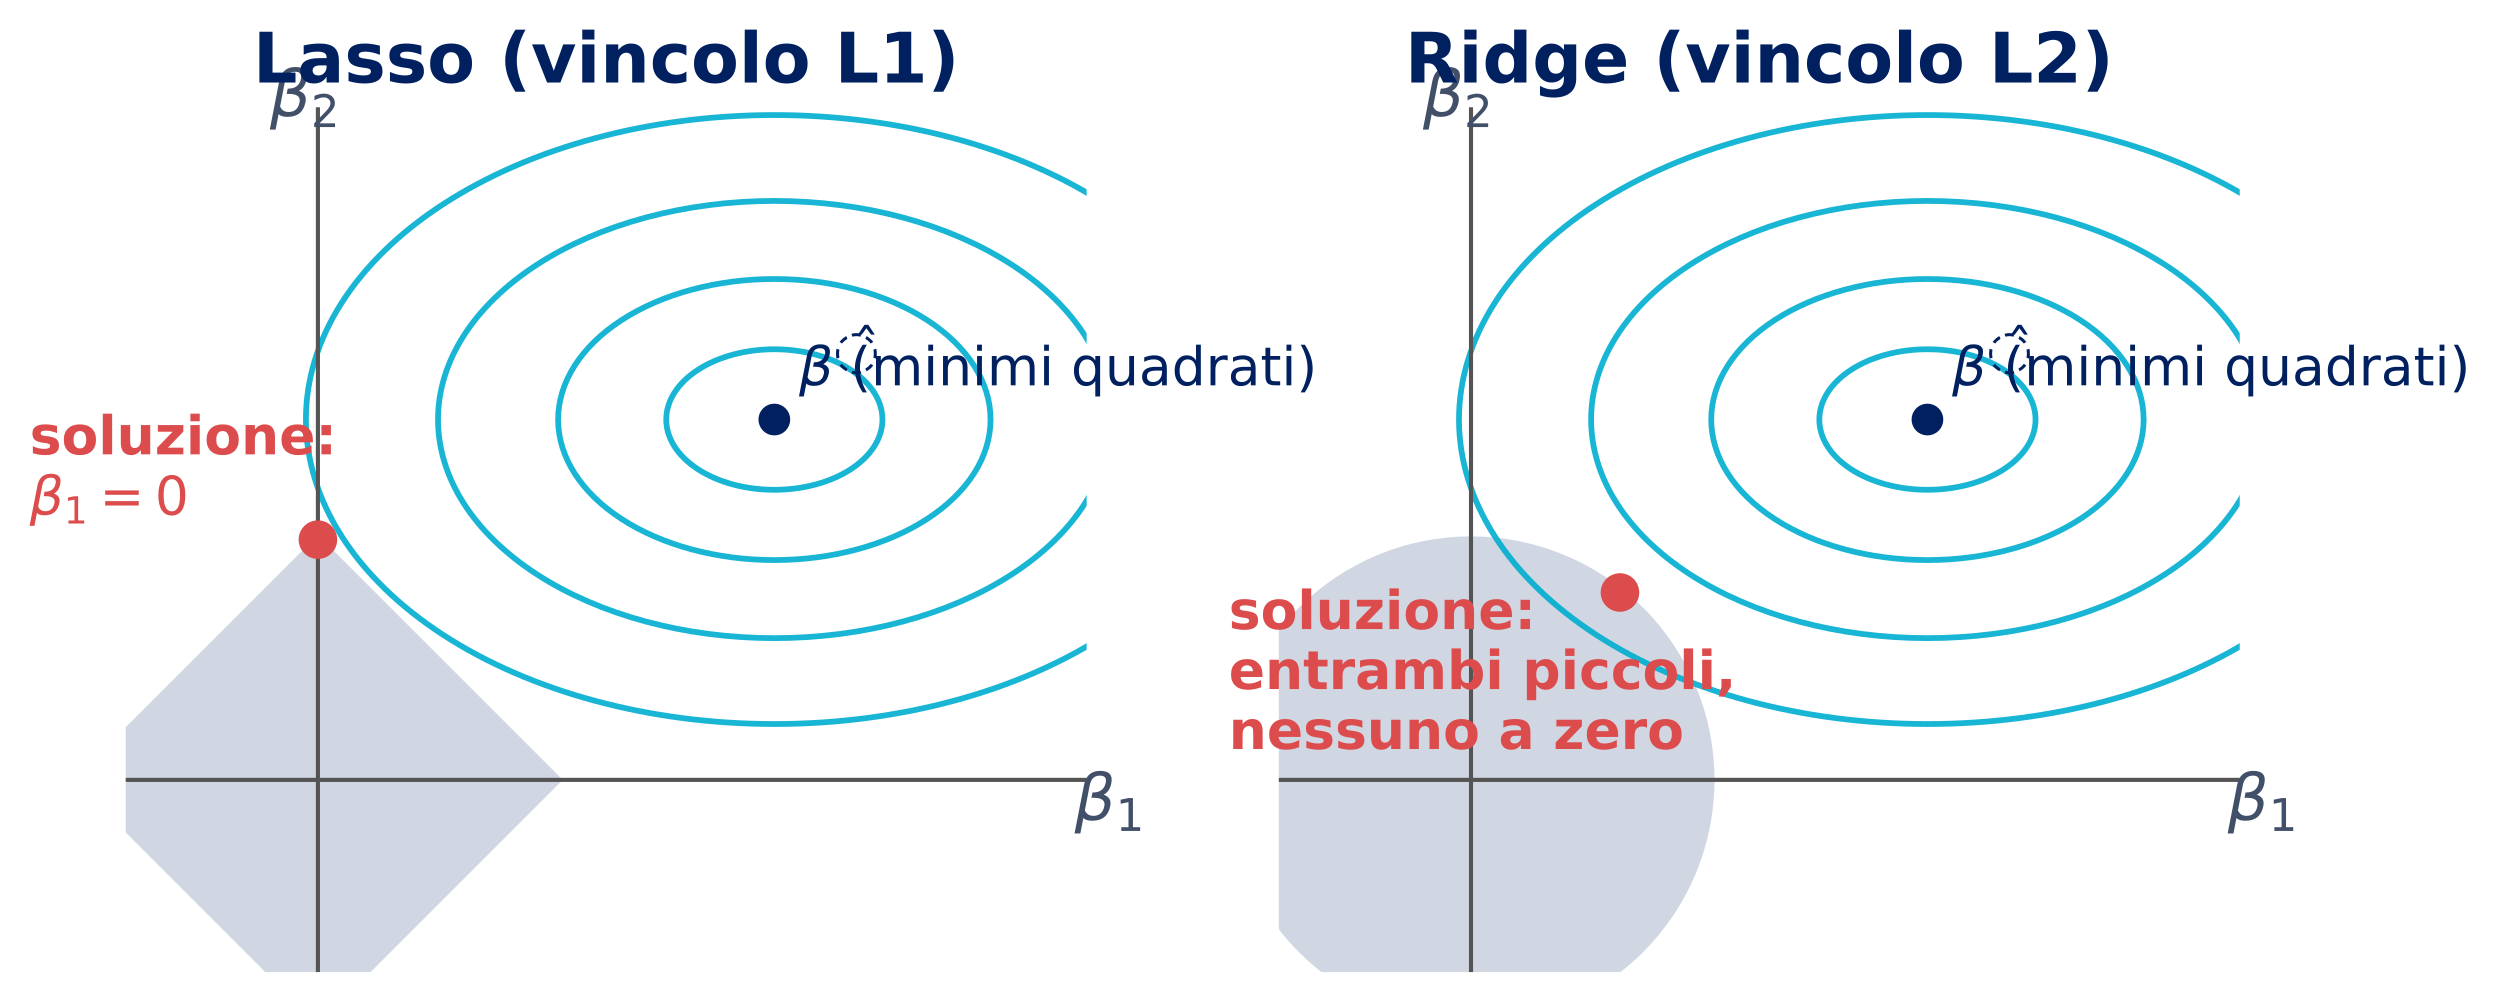
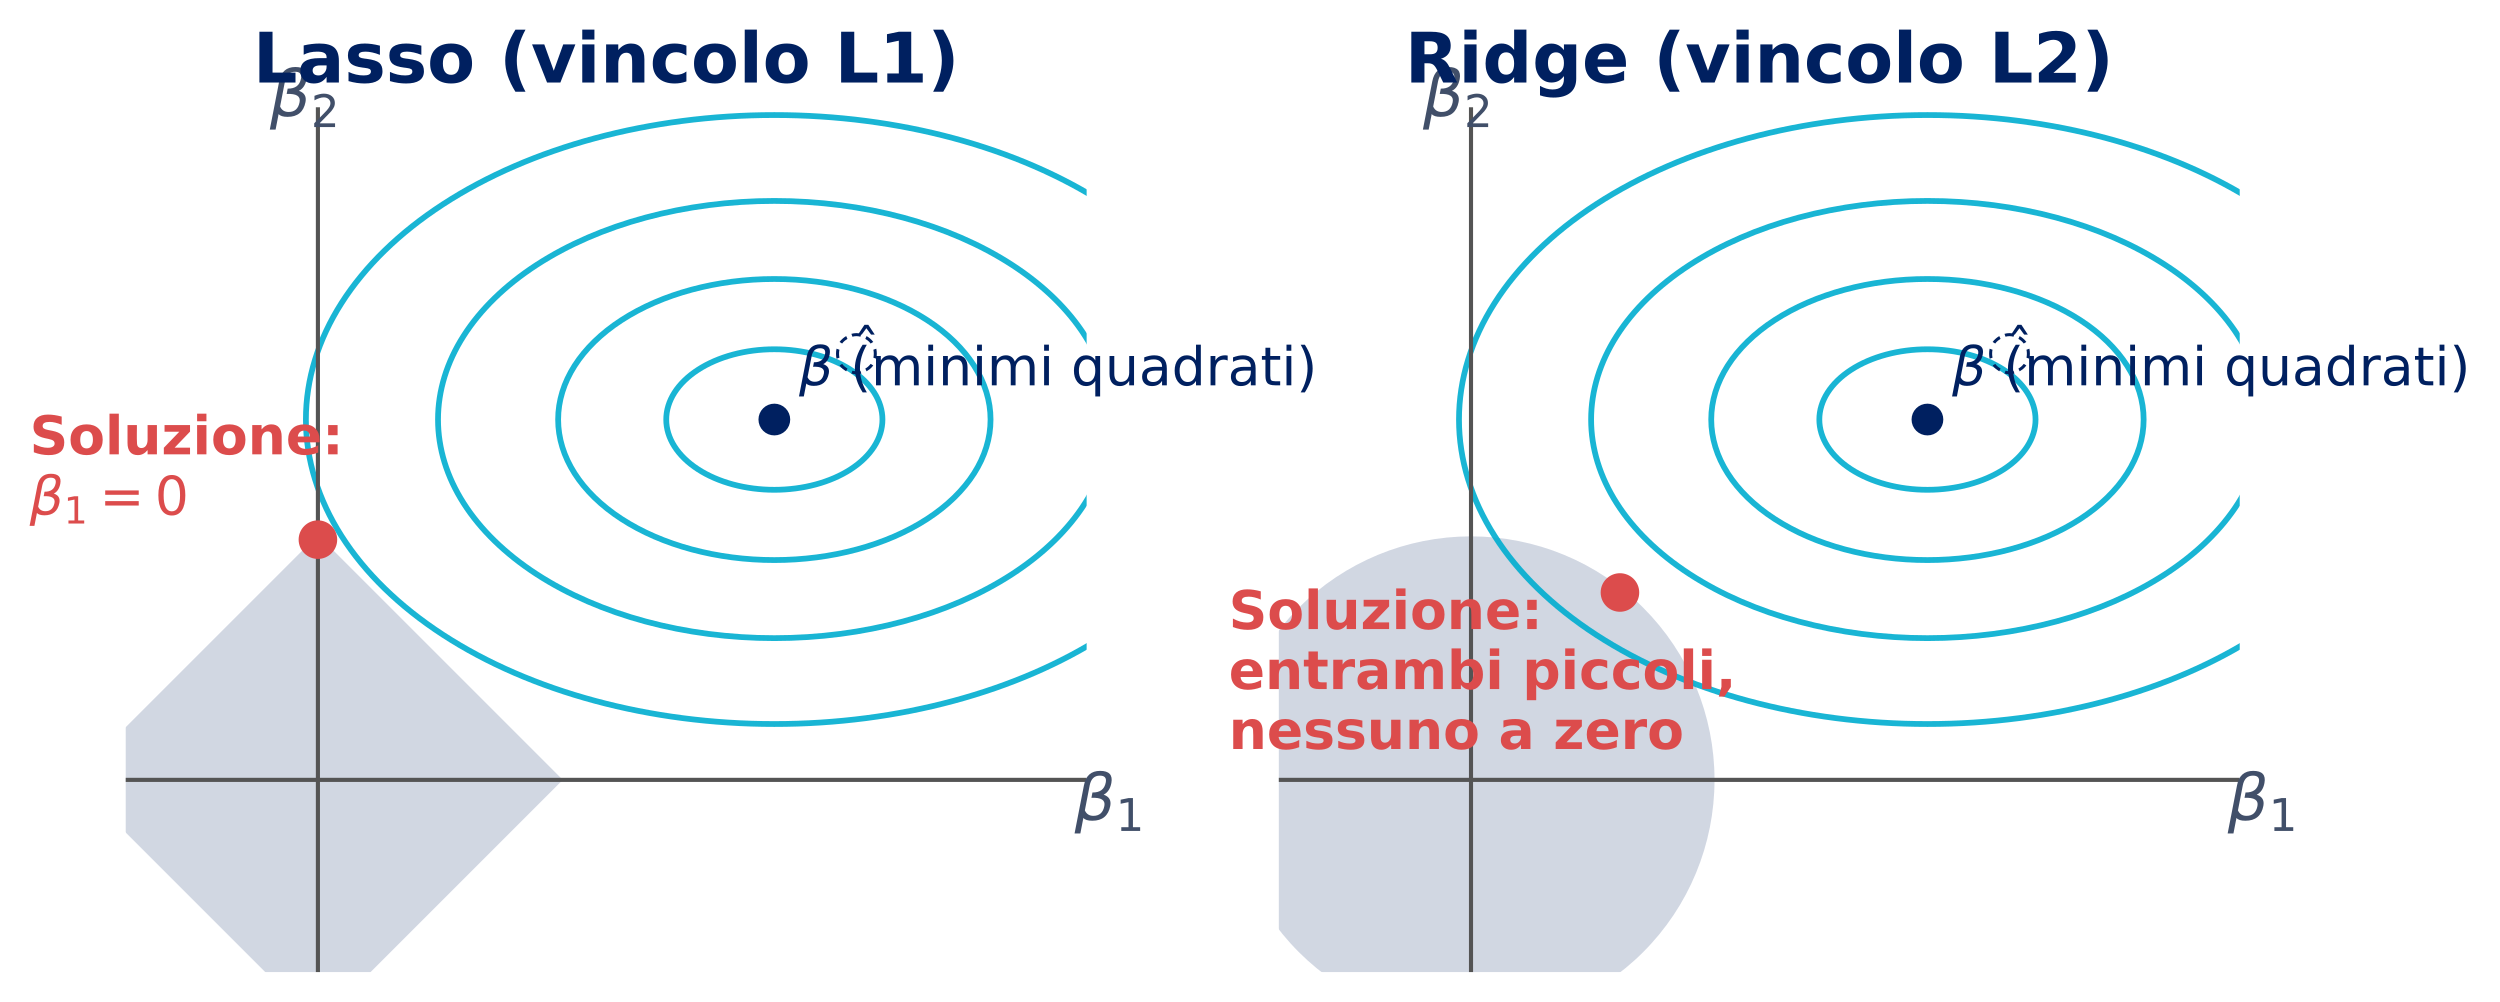
<svg xmlns="http://www.w3.org/2000/svg" xmlns:xlink="http://www.w3.org/1999/xlink" width="607.094pt" height="243.252pt" viewBox="0 0 607.094 243.252" version="1.1">
  <defs>
    <style type="text/css">*{stroke-linejoin: round; stroke-linecap: butt}</style>
  </defs>
  <g id="figure_1">
    <g id="patch_1">
      <path d="M -0 243.252  L 607.094 243.252  L 607.094 0  L -0 0  L -0 243.252  z " style="fill: none" />
    </g>
    <g id="axes_1">
      <g id="patch_2">
-         <path d="M 135.536 189.383  L 77.2 131.047  L 18.864 189.383  L 77.2 247.72  z " clip-path="url(#p2c6a946cea)" style="fill: #002060; opacity: 0.18; stroke: #002060; stroke-width: 1.6; stroke-linejoin: miter" />
+         <path d="M 135.536 189.383  L 77.2 131.047  L 18.864 189.383  L 77.2 247.72  z " clip-path="url(#pdd9ba1d35f)" style="fill: #002060; opacity: 0.18; stroke: #002060; stroke-width: 1.6; stroke-linejoin: miter" />
      </g>
      <g id="patch_3">
-         <path d="M 188.039 118.942  C 195.001 118.942 201.679 117.144 206.602 113.944  C 211.524 110.744 214.29 106.404 214.29 101.879  C 214.29 97.353 211.524 93.013 206.602 89.813  C 201.679 86.613 195.001 84.815 188.039 84.815  C 181.077 84.815 174.399 86.613 169.477 89.813  C 164.554 93.013 161.788 97.353 161.788 101.879  C 161.788 106.404 164.554 110.744 169.477 113.944  C 174.399 117.144 181.077 118.942 188.039 118.942  L 188.039 118.942  z " clip-path="url(#p2c6a946cea)" style="fill: none; opacity: 0.9; stroke: #00adcf; stroke-width: 1.4; stroke-linejoin: miter" />
+         <path d="M 188.039 118.942  C 195.001 118.942 201.679 117.144 206.602 113.944  C 211.524 110.744 214.29 106.404 214.29 101.879  C 214.29 97.353 211.524 93.013 206.602 89.813  C 201.679 86.613 195.001 84.815 188.039 84.815  C 181.077 84.815 174.399 86.613 169.477 89.813  C 164.554 93.013 161.788 97.353 161.788 101.879  C 161.788 106.404 164.554 110.744 169.477 113.944  C 174.399 117.144 181.077 118.942 188.039 118.942  L 188.039 118.942  z " clip-path="url(#pdd9ba1d35f)" style="fill: none; opacity: 0.9; stroke: #00adcf; stroke-width: 1.4; stroke-linejoin: miter" />
      </g>
      <g id="patch_4">
-         <path d="M 188.039 136.005  C 201.963 136.005 215.318 132.41 225.164 126.01  C 235.01 119.61 240.542 110.929 240.542 101.879  C 240.542 92.828 235.01 84.147 225.164 77.747  C 215.318 71.348 201.963 67.752 188.039 67.752  C 174.115 67.752 160.76 71.348 150.914 77.747  C 141.068 84.147 135.536 92.828 135.536 101.879  C 135.536 110.929 141.068 119.61 150.914 126.01  C 160.76 132.41 174.115 136.005 188.039 136.005  L 188.039 136.005  z " clip-path="url(#p2c6a946cea)" style="fill: none; opacity: 0.9; stroke: #00adcf; stroke-width: 1.4; stroke-linejoin: miter" />
+         <path d="M 188.039 136.005  C 201.963 136.005 215.318 132.41 225.164 126.01  C 235.01 119.61 240.542 110.929 240.542 101.879  C 240.542 92.828 235.01 84.147 225.164 77.747  C 215.318 71.348 201.963 67.752 188.039 67.752  C 174.115 67.752 160.76 71.348 150.914 77.747  C 141.068 84.147 135.536 92.828 135.536 101.879  C 135.536 110.929 141.068 119.61 150.914 126.01  C 160.76 132.41 174.115 136.005 188.039 136.005  L 188.039 136.005  z " clip-path="url(#pdd9ba1d35f)" style="fill: none; opacity: 0.9; stroke: #00adcf; stroke-width: 1.4; stroke-linejoin: miter" />
      </g>
      <g id="patch_5">
-         <path d="M 188.039 154.965  C 209.698 154.965 230.474 149.371 245.789 139.416  C 261.105 129.461 269.71 115.957 269.71 101.879  C 269.71 87.8 261.105 74.296 245.789 64.341  C 230.474 54.386 209.698 48.793 188.039 48.793  C 166.38 48.793 145.605 54.386 130.289 64.341  C 114.974 74.296 106.368 87.8 106.368 101.879  C 106.368 115.957 114.974 129.461 130.289 139.416  C 145.605 149.371 166.38 154.965 188.039 154.965  L 188.039 154.965  z " clip-path="url(#p2c6a946cea)" style="fill: none; opacity: 0.9; stroke: #00adcf; stroke-width: 1.4; stroke-linejoin: miter" />
+         <path d="M 188.039 154.965  C 209.698 154.965 230.474 149.371 245.789 139.416  C 261.105 129.461 269.71 115.957 269.71 101.879  C 269.71 87.8 261.105 74.296 245.789 64.341  C 230.474 54.386 209.698 48.793 188.039 48.793  C 166.38 48.793 145.605 54.386 130.289 64.341  C 114.974 74.296 106.368 87.8 106.368 101.879  C 106.368 115.957 114.974 129.461 130.289 139.416  C 145.605 149.371 166.38 154.965 188.039 154.965  L 188.039 154.965  z " clip-path="url(#pdd9ba1d35f)" style="fill: none; opacity: 0.9; stroke: #00adcf; stroke-width: 1.4; stroke-linejoin: miter" />
      </g>
      <g id="patch_6">
-         <path d="M 188.039 175.82  C 218.208 175.82 247.144 168.029 268.477 154.163  C 289.809 140.297 301.795 121.488 301.795 101.879  C 301.795 82.269 289.809 63.46 268.477 49.594  C 247.144 35.728 218.208 27.937 188.039 27.937  C 157.871 27.937 128.934 35.728 107.602 49.594  C 86.269 63.46 74.283 82.269 74.283 101.879  C 74.283 121.488 86.269 140.297 107.602 154.163  C 128.934 168.029 157.871 175.82 188.039 175.82  L 188.039 175.82  z " clip-path="url(#p2c6a946cea)" style="fill: none; opacity: 0.9; stroke: #00adcf; stroke-width: 1.4; stroke-linejoin: miter" />
+         <path d="M 188.039 175.82  C 218.208 175.82 247.144 168.029 268.477 154.163  C 289.809 140.297 301.795 121.488 301.795 101.879  C 301.795 82.269 289.809 63.46 268.477 49.594  C 247.144 35.728 218.208 27.937 188.039 27.937  C 157.871 27.937 128.934 35.728 107.602 49.594  C 86.269 63.46 74.283 82.269 74.283 101.879  C 74.283 121.488 86.269 140.297 107.602 154.163  C 128.934 168.029 157.871 175.82 188.039 175.82  L 188.039 175.82  z " clip-path="url(#pdd9ba1d35f)" style="fill: none; opacity: 0.9; stroke: #00adcf; stroke-width: 1.4; stroke-linejoin: miter" />
      </g>
      <g id="line2d_1">
-         <path d="M 30.531 189.383  L 263.876 189.383  " clip-path="url(#p2c6a946cea)" style="fill: none; stroke: #545454; stroke-linecap: square" />
+         <path d="M 30.531 189.383  L 263.876 189.383  " clip-path="url(#pdd9ba1d35f)" style="fill: none; stroke: #545454; stroke-linecap: square" />
      </g>
      <g id="line2d_2">
-         <path d="M 77.2 236.052  L 77.2 26.041  " clip-path="url(#p2c6a946cea)" style="fill: none; stroke: #545454; stroke-linecap: square" />
+         <path d="M 77.2 236.052  L 77.2 26.041  " clip-path="url(#pdd9ba1d35f)" style="fill: none; stroke: #545454; stroke-linecap: square" />
      </g>
      <g id="text_1">
        <g style="fill: #002060" transform="translate(194.0391 93.87863)">
          <text>
            <tspan x="8.258" y="-4.609" style="font-size: 13px; font-family: 'DejaVu Sans'; fill: #002060">̂</tspan>
            <tspan x="8.296" y="-0.312" style="font-size: 13px; font-family: 'DejaVu Sans'; fill: #002060"> </tspan>
            <tspan x="12.429" y="-0.312" style="font-size: 13px; font-family: 'DejaVu Sans'; fill: #002060">(</tspan>
            <tspan x="17.5" y="-0.312" style="font-size: 13px; font-family: 'DejaVu Sans'; fill: #002060">m</tspan>
            <tspan x="30.164" y="-0.312" style="font-size: 13px; font-family: 'DejaVu Sans'; fill: #002060">i</tspan>
            <tspan x="33.776" y="-0.312" style="font-size: 13px; font-family: 'DejaVu Sans'; fill: #002060">n</tspan>
            <tspan x="42.015" y="-0.312" style="font-size: 13px; font-family: 'DejaVu Sans'; fill: #002060">i</tspan>
            <tspan x="45.627" y="-0.312" style="font-size: 13px; font-family: 'DejaVu Sans'; fill: #002060">m</tspan>
            <tspan x="58.291" y="-0.312" style="font-size: 13px; font-family: 'DejaVu Sans'; fill: #002060">i</tspan>
            <tspan x="61.902" y="-0.312" style="font-size: 13px; font-family: 'DejaVu Sans'; fill: #002060"> </tspan>
            <tspan x="66.035" y="-0.312" style="font-size: 13px; font-family: 'DejaVu Sans'; fill: #002060">q</tspan>
            <tspan x="74.287" y="-0.312" style="font-size: 13px; font-family: 'DejaVu Sans'; fill: #002060">u</tspan>
            <tspan x="82.526" y="-0.312" style="font-size: 13px; font-family: 'DejaVu Sans'; fill: #002060">a</tspan>
            <tspan x="90.492" y="-0.312" style="font-size: 13px; font-family: 'DejaVu Sans'; fill: #002060">d</tspan>
            <tspan x="98.744" y="-0.312" style="font-size: 13px; font-family: 'DejaVu Sans'; fill: #002060">r</tspan>
            <tspan x="104.089" y="-0.312" style="font-size: 13px; font-family: 'DejaVu Sans'; fill: #002060">a</tspan>
            <tspan x="112.055" y="-0.312" style="font-size: 13px; font-family: 'DejaVu Sans'; fill: #002060">t</tspan>
            <tspan x="117.152" y="-0.312" style="font-size: 13px; font-family: 'DejaVu Sans'; fill: #002060">i</tspan>
            <tspan x="120.764" y="-0.312" style="font-size: 13px; font-family: 'DejaVu Sans'; fill: #002060">)</tspan>
            <tspan x="0" y="-0.312" style="font-style: oblique; font-size: 13px; font-family: 'DejaVu Sans'; fill: #002060">β</tspan>
          </text>
        </g>
      </g>
      <g id="text_2">
        <g style="fill: #414f69" transform="translate(260.9595 199.8837)">
          <text>
            <tspan x="0" y="-0.734" style="font-style: oblique; font-size: 15.6px; font-family: 'DejaVu Sans'; fill: #414f69">β</tspan>
            <tspan x="9.972" y="1.891" style="font-size: 10.92px; font-family: 'DejaVu Sans'; fill: #414f69">1</tspan>
          </text>
        </g>
      </g>
      <g id="text_3">
        <g style="fill: #414f69" transform="translate(65.53273 28.95818)">
          <text>
            <tspan x="0" y="-0.734" style="font-style: oblique; font-size: 15.6px; font-family: 'DejaVu Sans'; fill: #414f69">β</tspan>
            <tspan x="9.972" y="1.891" style="font-size: 10.92px; font-family: 'DejaVu Sans'; fill: #414f69">2</tspan>
          </text>
        </g>
      </g>
      <g id="text_4">
-         <text style="font-weight: 700; font-size: 13px; font-family: 'DejaVu Sans'; fill: #dc4c4c" transform="translate(7.2 110.3312)">soluzione:</text>
+         <text style="font-weight: 700; font-size: 13px; font-family: 'DejaVu Sans'; fill: #dc4c4c" transform="translate(7.2 110.3312)">Soluzione:</text>
        <g style="fill: #dc4c4c" transform="translate(7.2 125.0468)">
          <text>
            <tspan x="0" y="-0.047" style="font-style: oblique; font-size: 13px; font-family: 'DejaVu Sans'; fill: #dc4c4c">β</tspan>
            <tspan x="8.296" y="2.086" style="font-size: 9.1px; font-family: 'DejaVu Sans'; fill: #dc4c4c">1</tspan>
            <tspan x="16.974" y="-0.047" style="font-size: 13px; font-family: 'DejaVu Sans'; fill: #dc4c4c">=</tspan>
            <tspan x="30.4" y="-0.047" style="font-size: 13px; font-family: 'DejaVu Sans'; fill: #dc4c4c">0</tspan>
          </text>
        </g>
      </g>
      <g id="text_5">
        <text style="font-weight: 700; font-size: 16.9px; font-family: 'DejaVu Sans'; text-anchor: middle; fill: #002060" x="147.204" y="20.041" transform="rotate(-0 147.2036 20.04136)">Lasso  (vincolo L1)</text>
      </g>
      <g id="PathCollection_1">
        <defs>
-           <path id="m22feebcba3" d="M 0 3.354  C 0.89 3.354 1.743 3.001 2.372 2.372  C 3.001 1.743 3.354 0.89 3.354 0  C 3.354 -0.89 3.001 -1.743 2.372 -2.372  C 1.743 -3.001 0.89 -3.354 0 -3.354  C -0.89 -3.354 -1.743 -3.001 -2.372 -2.372  C -3.001 -1.743 -3.354 -0.89 -3.354 0  C -3.354 0.89 -3.001 1.743 -2.372 2.372  C -1.743 3.001 -0.89 3.354 0 3.354  z " style="stroke: #002060" />
+           <path id="m570f557fff" d="M 0 3.354  C 0.89 3.354 1.743 3.001 2.372 2.372  C 3.001 1.743 3.354 0.89 3.354 0  C 3.354 -0.89 3.001 -1.743 2.372 -2.372  C 1.743 -3.001 0.89 -3.354 0 -3.354  C -0.89 -3.354 -1.743 -3.001 -2.372 -2.372  C -3.001 -1.743 -3.354 -0.89 -3.354 0  C -3.354 0.89 -3.001 1.743 -2.372 2.372  C -1.743 3.001 -0.89 3.354 0 3.354  z " style="stroke: #002060" />
        </defs>
-         <g clip-path="url(#p2c6a946cea)">
-           <use xlink:href="#m22feebcba3" x="188.039" y="101.879" style="fill: #002060; stroke: #002060" />
+         <g clip-path="url(#pdd9ba1d35f)">
+           <use xlink:href="#m570f557fff" x="188.039" y="101.879" style="fill: #002060; stroke: #002060" />
        </g>
      </g>
      <g id="PathCollection_2">
        <defs>
-           <path id="mff0a6b6092" d="M 0 4.183  C 1.109 4.183 2.174 3.743 2.958 2.958  C 3.743 2.174 4.183 1.109 4.183 0  C 4.183 -1.109 3.743 -2.174 2.958 -2.958  C 2.174 -3.743 1.109 -4.183 0 -4.183  C -1.109 -4.183 -2.174 -3.743 -2.958 -2.958  C -3.743 -2.174 -4.183 -1.109 -4.183 0  C -4.183 1.109 -3.743 2.174 -2.958 2.958  C -2.174 3.743 -1.109 4.183 0 4.183  z " style="stroke: #dc4c4c" />
+           <path id="m11f86aa497" d="M 0 4.183  C 1.109 4.183 2.174 3.743 2.958 2.958  C 3.743 2.174 4.183 1.109 4.183 0  C 4.183 -1.109 3.743 -2.174 2.958 -2.958  C 2.174 -3.743 1.109 -4.183 0 -4.183  C -1.109 -4.183 -2.174 -3.743 -2.958 -2.958  C -3.743 -2.174 -4.183 -1.109 -4.183 0  C -4.183 1.109 -3.743 2.174 -2.958 2.958  C -2.174 3.743 -1.109 4.183 0 4.183  z " style="stroke: #dc4c4c" />
        </defs>
-         <g clip-path="url(#p2c6a946cea)">
-           <use xlink:href="#mff0a6b6092" x="77.2" y="131.047" style="fill: #dc4c4c; stroke: #dc4c4c" />
+         <g clip-path="url(#pdd9ba1d35f)">
+           <use xlink:href="#m11f86aa497" x="77.2" y="131.047" style="fill: #dc4c4c; stroke: #dc4c4c" />
        </g>
      </g>
    </g>
    <g id="axes_2">
      <g id="patch_7">
-         <path d="M 357.215 247.72  C 372.686 247.72 387.525 241.573 398.465 230.633  C 409.404 219.694 415.551 204.854 415.551 189.383  C 415.551 173.912 409.404 159.073 398.465 148.133  C 387.525 137.194 372.686 131.047 357.215 131.047  C 341.744 131.047 326.904 137.194 315.965 148.133  C 305.025 159.073 298.878 173.912 298.878 189.383  C 298.878 204.854 305.025 219.694 315.965 230.633  C 326.904 241.573 341.744 247.72 357.215 247.72  z " clip-path="url(#p5bf0bc736e)" style="fill: #002060; opacity: 0.18; stroke: #002060; stroke-width: 1.6; stroke-linejoin: miter" />
+         <path d="M 357.215 247.72  C 372.686 247.72 387.525 241.573 398.465 230.633  C 409.404 219.694 415.551 204.854 415.551 189.383  C 415.551 173.912 409.404 159.073 398.465 148.133  C 387.525 137.194 372.686 131.047 357.215 131.047  C 341.744 131.047 326.904 137.194 315.965 148.133  C 305.025 159.073 298.878 173.912 298.878 189.383  C 298.878 204.854 305.025 219.694 315.965 230.633  C 326.904 241.573 341.744 247.72 357.215 247.72  z " clip-path="url(#p7b2faec5e8)" style="fill: #002060; opacity: 0.18; stroke: #002060; stroke-width: 1.6; stroke-linejoin: miter" />
      </g>
      <g id="patch_8">
-         <path d="M 468.054 118.942  C 475.016 118.942 481.693 117.144 486.616 113.944  C 491.539 110.744 494.305 106.404 494.305 101.879  C 494.305 97.353 491.539 93.013 486.616 89.813  C 481.693 86.613 475.016 84.815 468.054 84.815  C 461.092 84.815 454.414 86.613 449.491 89.813  C 444.568 93.013 441.802 97.353 441.802 101.879  C 441.802 106.404 444.568 110.744 449.491 113.944  C 454.414 117.144 461.092 118.942 468.054 118.942  L 468.054 118.942  z " clip-path="url(#p5bf0bc736e)" style="fill: none; opacity: 0.9; stroke: #00adcf; stroke-width: 1.4; stroke-linejoin: miter" />
+         <path d="M 468.054 118.942  C 475.016 118.942 481.693 117.144 486.616 113.944  C 491.539 110.744 494.305 106.404 494.305 101.879  C 494.305 97.353 491.539 93.013 486.616 89.813  C 481.693 86.613 475.016 84.815 468.054 84.815  C 461.092 84.815 454.414 86.613 449.491 89.813  C 444.568 93.013 441.802 97.353 441.802 101.879  C 441.802 106.404 444.568 110.744 449.491 113.944  C 454.414 117.144 461.092 118.942 468.054 118.942  L 468.054 118.942  z " clip-path="url(#p7b2faec5e8)" style="fill: none; opacity: 0.9; stroke: #00adcf; stroke-width: 1.4; stroke-linejoin: miter" />
      </g>
      <g id="patch_9">
-         <path d="M 468.054 136.005  C 481.978 136.005 495.333 132.41 505.179 126.01  C 515.024 119.61 520.556 110.929 520.556 101.879  C 520.556 92.828 515.024 84.147 505.179 77.747  C 495.333 71.348 481.978 67.752 468.054 67.752  C 454.13 67.752 440.774 71.348 430.929 77.747  C 421.083 84.147 415.551 92.828 415.551 101.879  C 415.551 110.929 421.083 119.61 430.929 126.01  C 440.774 132.41 454.13 136.005 468.054 136.005  L 468.054 136.005  z " clip-path="url(#p5bf0bc736e)" style="fill: none; opacity: 0.9; stroke: #00adcf; stroke-width: 1.4; stroke-linejoin: miter" />
+         <path d="M 468.054 136.005  C 481.978 136.005 495.333 132.41 505.179 126.01  C 515.024 119.61 520.556 110.929 520.556 101.879  C 520.556 92.828 515.024 84.147 505.179 77.747  C 495.333 71.348 481.978 67.752 468.054 67.752  C 454.13 67.752 440.774 71.348 430.929 77.747  C 421.083 84.147 415.551 92.828 415.551 101.879  C 415.551 110.929 421.083 119.61 430.929 126.01  C 440.774 132.41 454.13 136.005 468.054 136.005  L 468.054 136.005  z " clip-path="url(#p7b2faec5e8)" style="fill: none; opacity: 0.9; stroke: #00adcf; stroke-width: 1.4; stroke-linejoin: miter" />
      </g>
      <g id="patch_10">
-         <path d="M 468.054 154.965  C 489.713 154.965 510.488 149.371 525.804 139.416  C 541.119 129.461 549.725 115.957 549.725 101.879  C 549.725 87.8 541.119 74.296 525.804 64.341  C 510.488 54.386 489.713 48.793 468.054 48.793  C 446.394 48.793 425.619 54.386 410.304 64.341  C 394.988 74.296 386.383 87.8 386.383 101.879  C 386.383 115.957 394.988 129.461 410.304 139.416  C 425.619 149.371 446.394 154.965 468.054 154.965  L 468.054 154.965  z " clip-path="url(#p5bf0bc736e)" style="fill: none; opacity: 0.9; stroke: #00adcf; stroke-width: 1.4; stroke-linejoin: miter" />
+         <path d="M 468.054 154.965  C 489.713 154.965 510.488 149.371 525.804 139.416  C 541.119 129.461 549.725 115.957 549.725 101.879  C 549.725 87.8 541.119 74.296 525.804 64.341  C 510.488 54.386 489.713 48.793 468.054 48.793  C 446.394 48.793 425.619 54.386 410.304 64.341  C 394.988 74.296 386.383 87.8 386.383 101.879  C 386.383 115.957 394.988 129.461 410.304 139.416  C 425.619 149.371 446.394 154.965 468.054 154.965  L 468.054 154.965  z " clip-path="url(#p7b2faec5e8)" style="fill: none; opacity: 0.9; stroke: #00adcf; stroke-width: 1.4; stroke-linejoin: miter" />
      </g>
      <g id="patch_11">
-         <path d="M 468.054 175.82  C 498.222 175.82 527.159 168.029 548.491 154.163  C 569.824 140.297 581.81 121.488 581.81 101.879  C 581.81 82.269 569.824 63.46 548.491 49.594  C 527.159 35.728 498.222 27.937 468.054 27.937  C 437.885 27.937 408.948 35.728 387.616 49.594  C 366.284 63.46 354.298 82.269 354.298 101.879  C 354.298 121.488 366.284 140.297 387.616 154.163  C 408.948 168.029 437.885 175.82 468.054 175.82  L 468.054 175.82  z " clip-path="url(#p5bf0bc736e)" style="fill: none; opacity: 0.9; stroke: #00adcf; stroke-width: 1.4; stroke-linejoin: miter" />
+         <path d="M 468.054 175.82  C 498.222 175.82 527.159 168.029 548.491 154.163  C 569.824 140.297 581.81 121.488 581.81 101.879  C 581.81 82.269 569.824 63.46 548.491 49.594  C 527.159 35.728 498.222 27.937 468.054 27.937  C 437.885 27.937 408.948 35.728 387.616 49.594  C 366.284 63.46 354.298 82.269 354.298 101.879  C 354.298 121.488 366.284 140.297 387.616 154.163  C 408.948 168.029 437.885 175.82 468.054 175.82  L 468.054 175.82  z " clip-path="url(#p7b2faec5e8)" style="fill: none; opacity: 0.9; stroke: #00adcf; stroke-width: 1.4; stroke-linejoin: miter" />
      </g>
      <g id="line2d_3">
-         <path d="M 310.545 189.383  L 543.891 189.383  " clip-path="url(#p5bf0bc736e)" style="fill: none; stroke: #545454; stroke-linecap: square" />
+         <path d="M 310.545 189.383  L 543.891 189.383  " clip-path="url(#p7b2faec5e8)" style="fill: none; stroke: #545454; stroke-linecap: square" />
      </g>
      <g id="line2d_4">
-         <path d="M 357.215 236.052  L 357.215 26.041  " clip-path="url(#p5bf0bc736e)" style="fill: none; stroke: #545454; stroke-linecap: square" />
+         <path d="M 357.215 236.052  L 357.215 26.041  " clip-path="url(#p7b2faec5e8)" style="fill: none; stroke: #545454; stroke-linecap: square" />
      </g>
      <g id="text_6">
        <g style="fill: #002060" transform="translate(474.0536 93.87863)">
          <text>
            <tspan x="8.258" y="-4.609" style="font-size: 13px; font-family: 'DejaVu Sans'; fill: #002060">̂</tspan>
            <tspan x="8.296" y="-0.312" style="font-size: 13px; font-family: 'DejaVu Sans'; fill: #002060"> </tspan>
            <tspan x="12.429" y="-0.312" style="font-size: 13px; font-family: 'DejaVu Sans'; fill: #002060">(</tspan>
            <tspan x="17.5" y="-0.312" style="font-size: 13px; font-family: 'DejaVu Sans'; fill: #002060">m</tspan>
            <tspan x="30.164" y="-0.312" style="font-size: 13px; font-family: 'DejaVu Sans'; fill: #002060">i</tspan>
            <tspan x="33.776" y="-0.312" style="font-size: 13px; font-family: 'DejaVu Sans'; fill: #002060">n</tspan>
            <tspan x="42.015" y="-0.312" style="font-size: 13px; font-family: 'DejaVu Sans'; fill: #002060">i</tspan>
            <tspan x="45.627" y="-0.312" style="font-size: 13px; font-family: 'DejaVu Sans'; fill: #002060">m</tspan>
            <tspan x="58.291" y="-0.312" style="font-size: 13px; font-family: 'DejaVu Sans'; fill: #002060">i</tspan>
            <tspan x="61.902" y="-0.312" style="font-size: 13px; font-family: 'DejaVu Sans'; fill: #002060"> </tspan>
            <tspan x="66.035" y="-0.312" style="font-size: 13px; font-family: 'DejaVu Sans'; fill: #002060">q</tspan>
            <tspan x="74.287" y="-0.312" style="font-size: 13px; font-family: 'DejaVu Sans'; fill: #002060">u</tspan>
            <tspan x="82.526" y="-0.312" style="font-size: 13px; font-family: 'DejaVu Sans'; fill: #002060">a</tspan>
            <tspan x="90.492" y="-0.312" style="font-size: 13px; font-family: 'DejaVu Sans'; fill: #002060">d</tspan>
            <tspan x="98.744" y="-0.312" style="font-size: 13px; font-family: 'DejaVu Sans'; fill: #002060">r</tspan>
            <tspan x="104.089" y="-0.312" style="font-size: 13px; font-family: 'DejaVu Sans'; fill: #002060">a</tspan>
            <tspan x="112.055" y="-0.312" style="font-size: 13px; font-family: 'DejaVu Sans'; fill: #002060">t</tspan>
            <tspan x="117.152" y="-0.312" style="font-size: 13px; font-family: 'DejaVu Sans'; fill: #002060">i</tspan>
            <tspan x="120.764" y="-0.312" style="font-size: 13px; font-family: 'DejaVu Sans'; fill: #002060">)</tspan>
            <tspan x="0" y="-0.312" style="font-style: oblique; font-size: 13px; font-family: 'DejaVu Sans'; fill: #002060">β</tspan>
          </text>
        </g>
      </g>
      <g id="text_7">
        <g style="fill: #414f69" transform="translate(540.9741 199.8837)">
          <text>
            <tspan x="0" y="-0.734" style="font-style: oblique; font-size: 15.6px; font-family: 'DejaVu Sans'; fill: #414f69">β</tspan>
            <tspan x="9.972" y="1.891" style="font-size: 10.92px; font-family: 'DejaVu Sans'; fill: #414f69">1</tspan>
          </text>
        </g>
      </g>
      <g id="text_8">
        <g style="fill: #414f69" transform="translate(345.5473 28.95818)">
          <text>
            <tspan x="0" y="-0.734" style="font-style: oblique; font-size: 15.6px; font-family: 'DejaVu Sans'; fill: #414f69">β</tspan>
            <tspan x="9.972" y="1.891" style="font-size: 10.92px; font-family: 'DejaVu Sans'; fill: #414f69">2</tspan>
          </text>
        </g>
      </g>
      <g id="text_9">
-         <text style="font-weight: 700; font-size: 13px; font-family: 'DejaVu Sans'; fill: #dc4c4c" transform="translate(298.3831 152.7665)">soluzione:</text>
+         <text style="font-weight: 700; font-size: 13px; font-family: 'DejaVu Sans'; fill: #dc4c4c" transform="translate(298.3831 152.7665)">Soluzione:</text>
        <text style="font-weight: 700; font-size: 13px; font-family: 'DejaVu Sans'; fill: #dc4c4c" transform="translate(298.3831 167.3237)">entrambi piccoli,</text>
        <text style="font-weight: 700; font-size: 13px; font-family: 'DejaVu Sans'; fill: #dc4c4c" transform="translate(298.3831 181.8808)">nessuno a zero</text>
      </g>
      <g id="text_10">
        <text style="font-weight: 700; font-size: 16.9px; font-family: 'DejaVu Sans'; text-anchor: middle; fill: #002060" x="427.218" y="20.041" transform="rotate(-0 427.2182 20.04136)">Ridge  (vincolo L2)</text>
      </g>
      <g id="PathCollection_3">
-         <g clip-path="url(#p5bf0bc736e)">
-           <use xlink:href="#m22feebcba3" x="468.054" y="101.879" style="fill: #002060; stroke: #002060" />
+         <g clip-path="url(#p7b2faec5e8)">
+           <use xlink:href="#m570f557fff" x="468.054" y="101.879" style="fill: #002060; stroke: #002060" />
        </g>
      </g>
      <g id="PathCollection_4">
-         <g clip-path="url(#p5bf0bc736e)">
-           <use xlink:href="#mff0a6b6092" x="393.383" y="143.881" style="fill: #dc4c4c; stroke: #dc4c4c" />
+         <g clip-path="url(#p7b2faec5e8)">
+           <use xlink:href="#m11f86aa497" x="393.383" y="143.881" style="fill: #dc4c4c; stroke: #dc4c4c" />
        </g>
      </g>
    </g>
  </g>
  <defs>
-     <clipPath id="p2c6a946cea">
+     <clipPath id="pdd9ba1d35f">
      <rect x="30.531" y="26.041" width="233.345" height="210.011" />
    </clipPath>
-     <clipPath id="p5bf0bc736e">
+     <clipPath id="p7b2faec5e8">
      <rect x="310.545" y="26.041" width="233.345" height="210.011" />
    </clipPath>
  </defs>
</svg>
